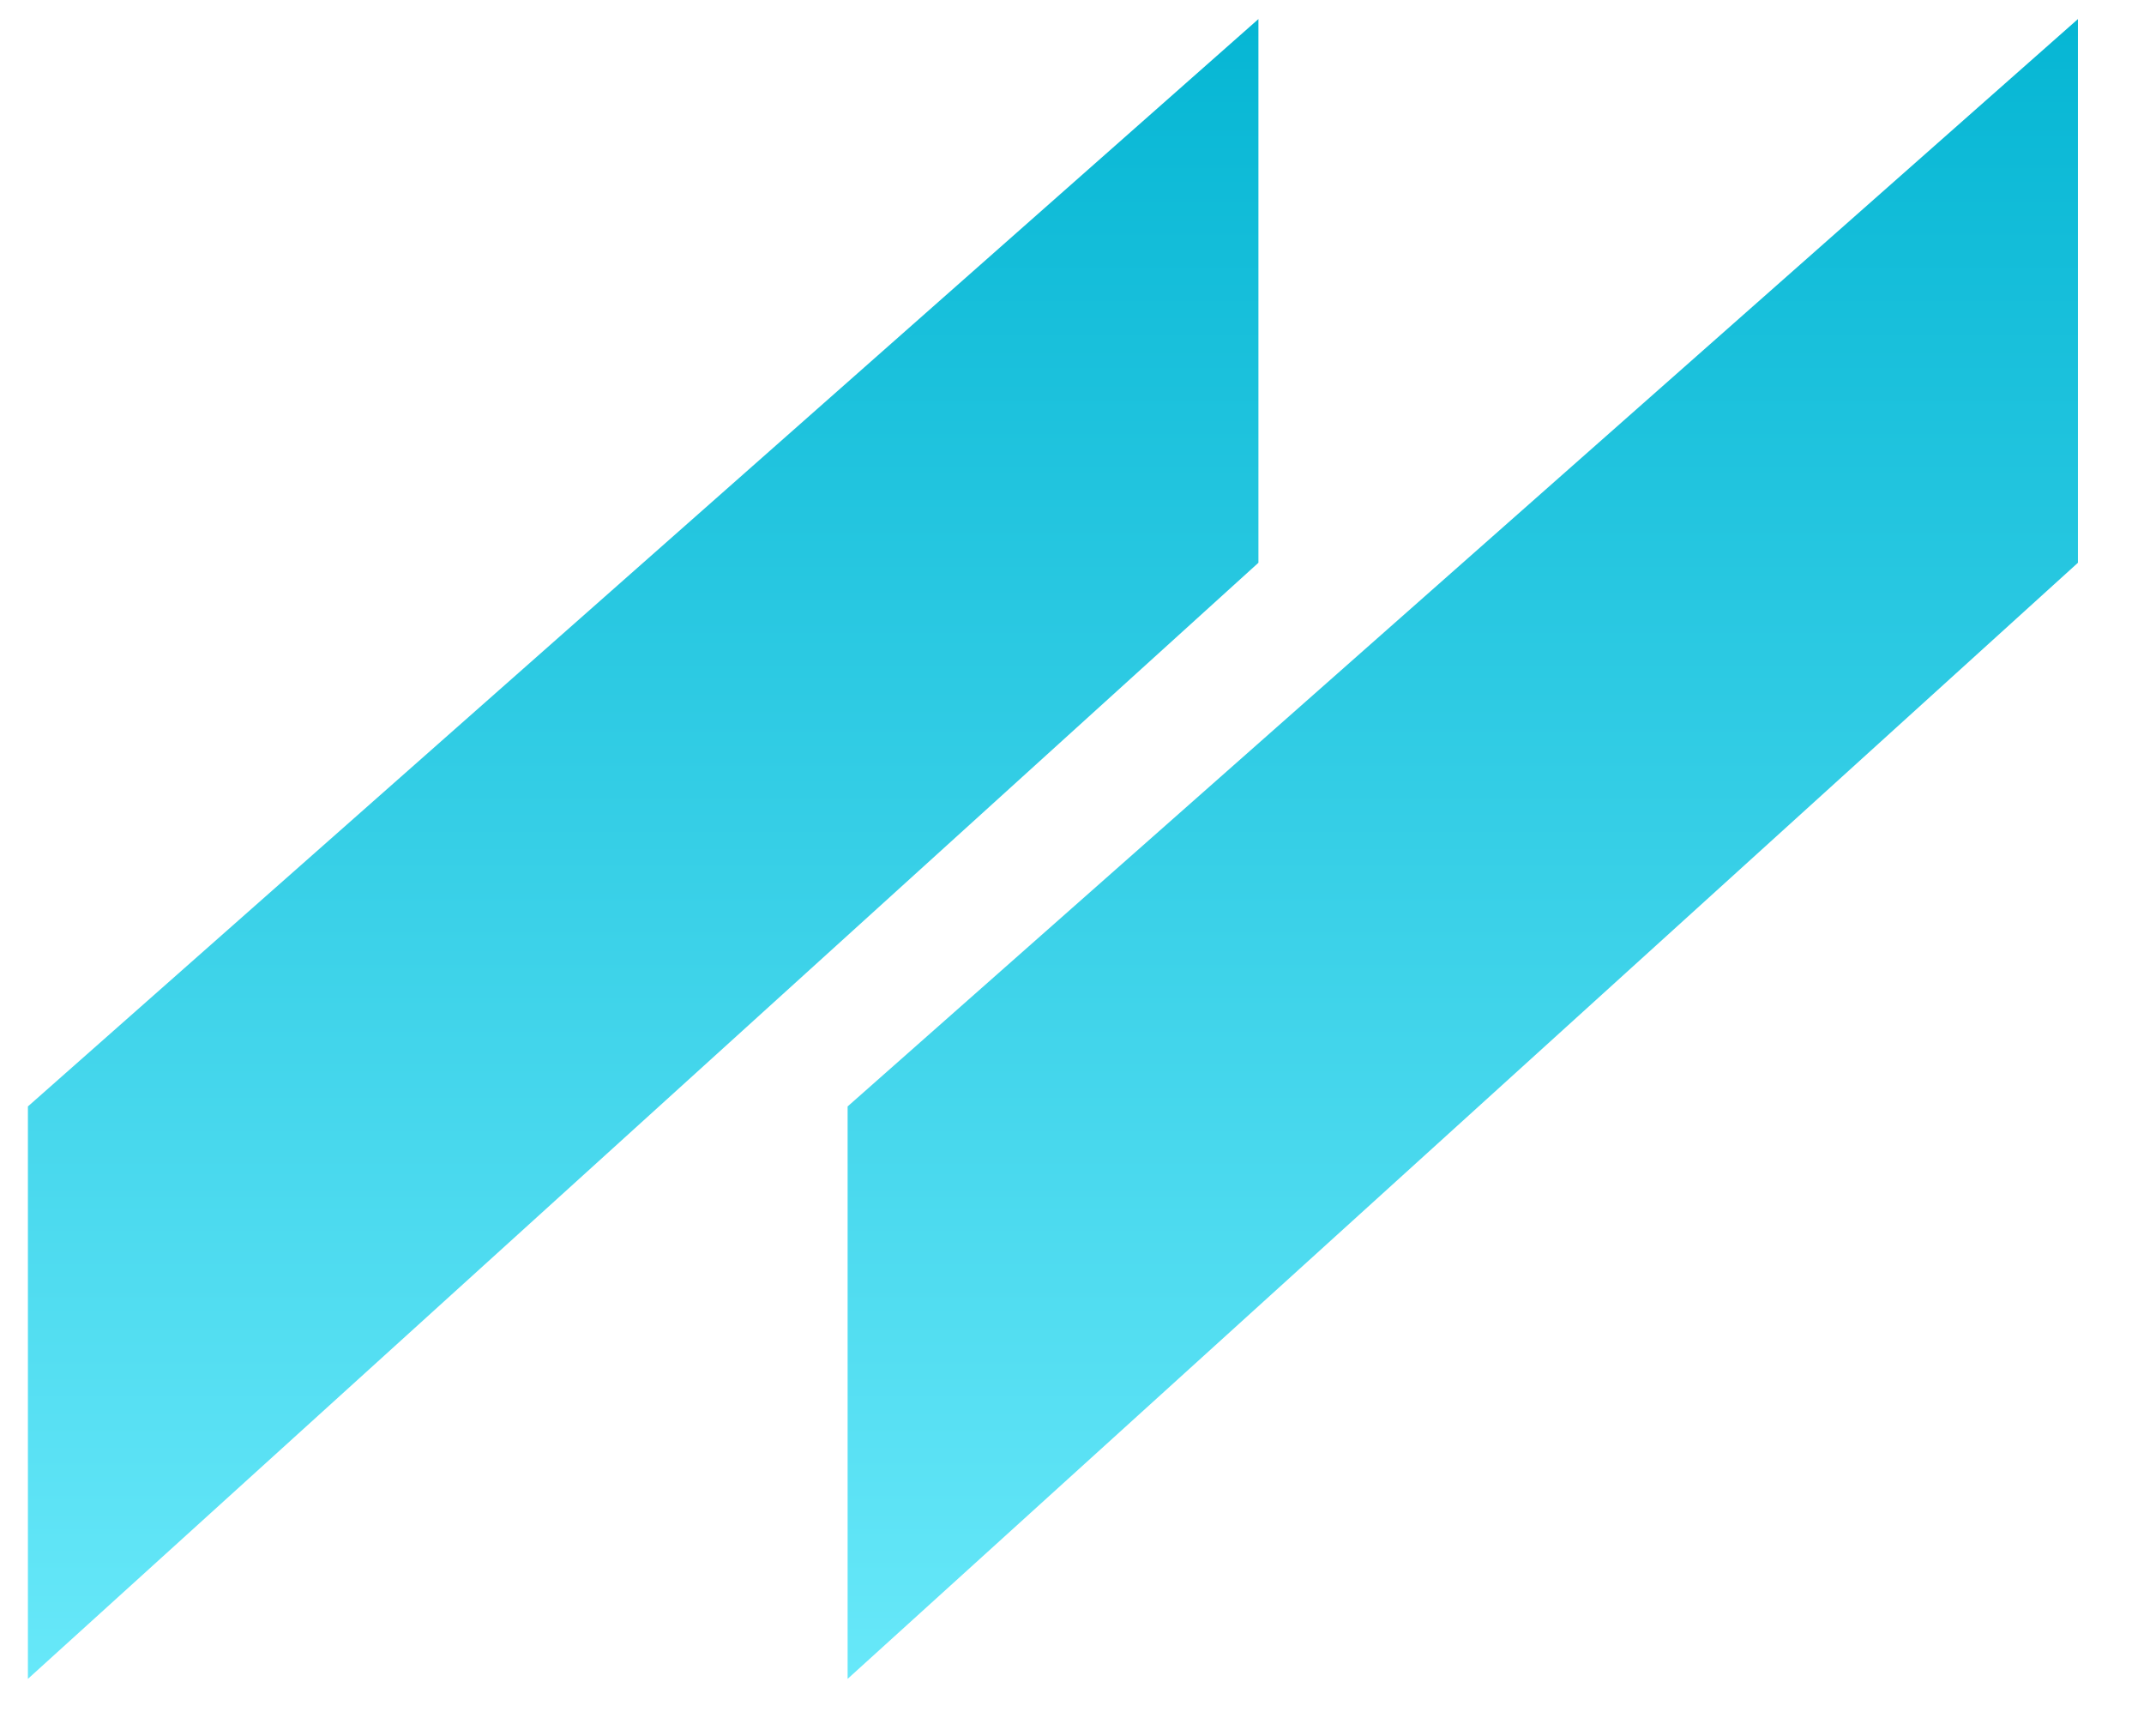
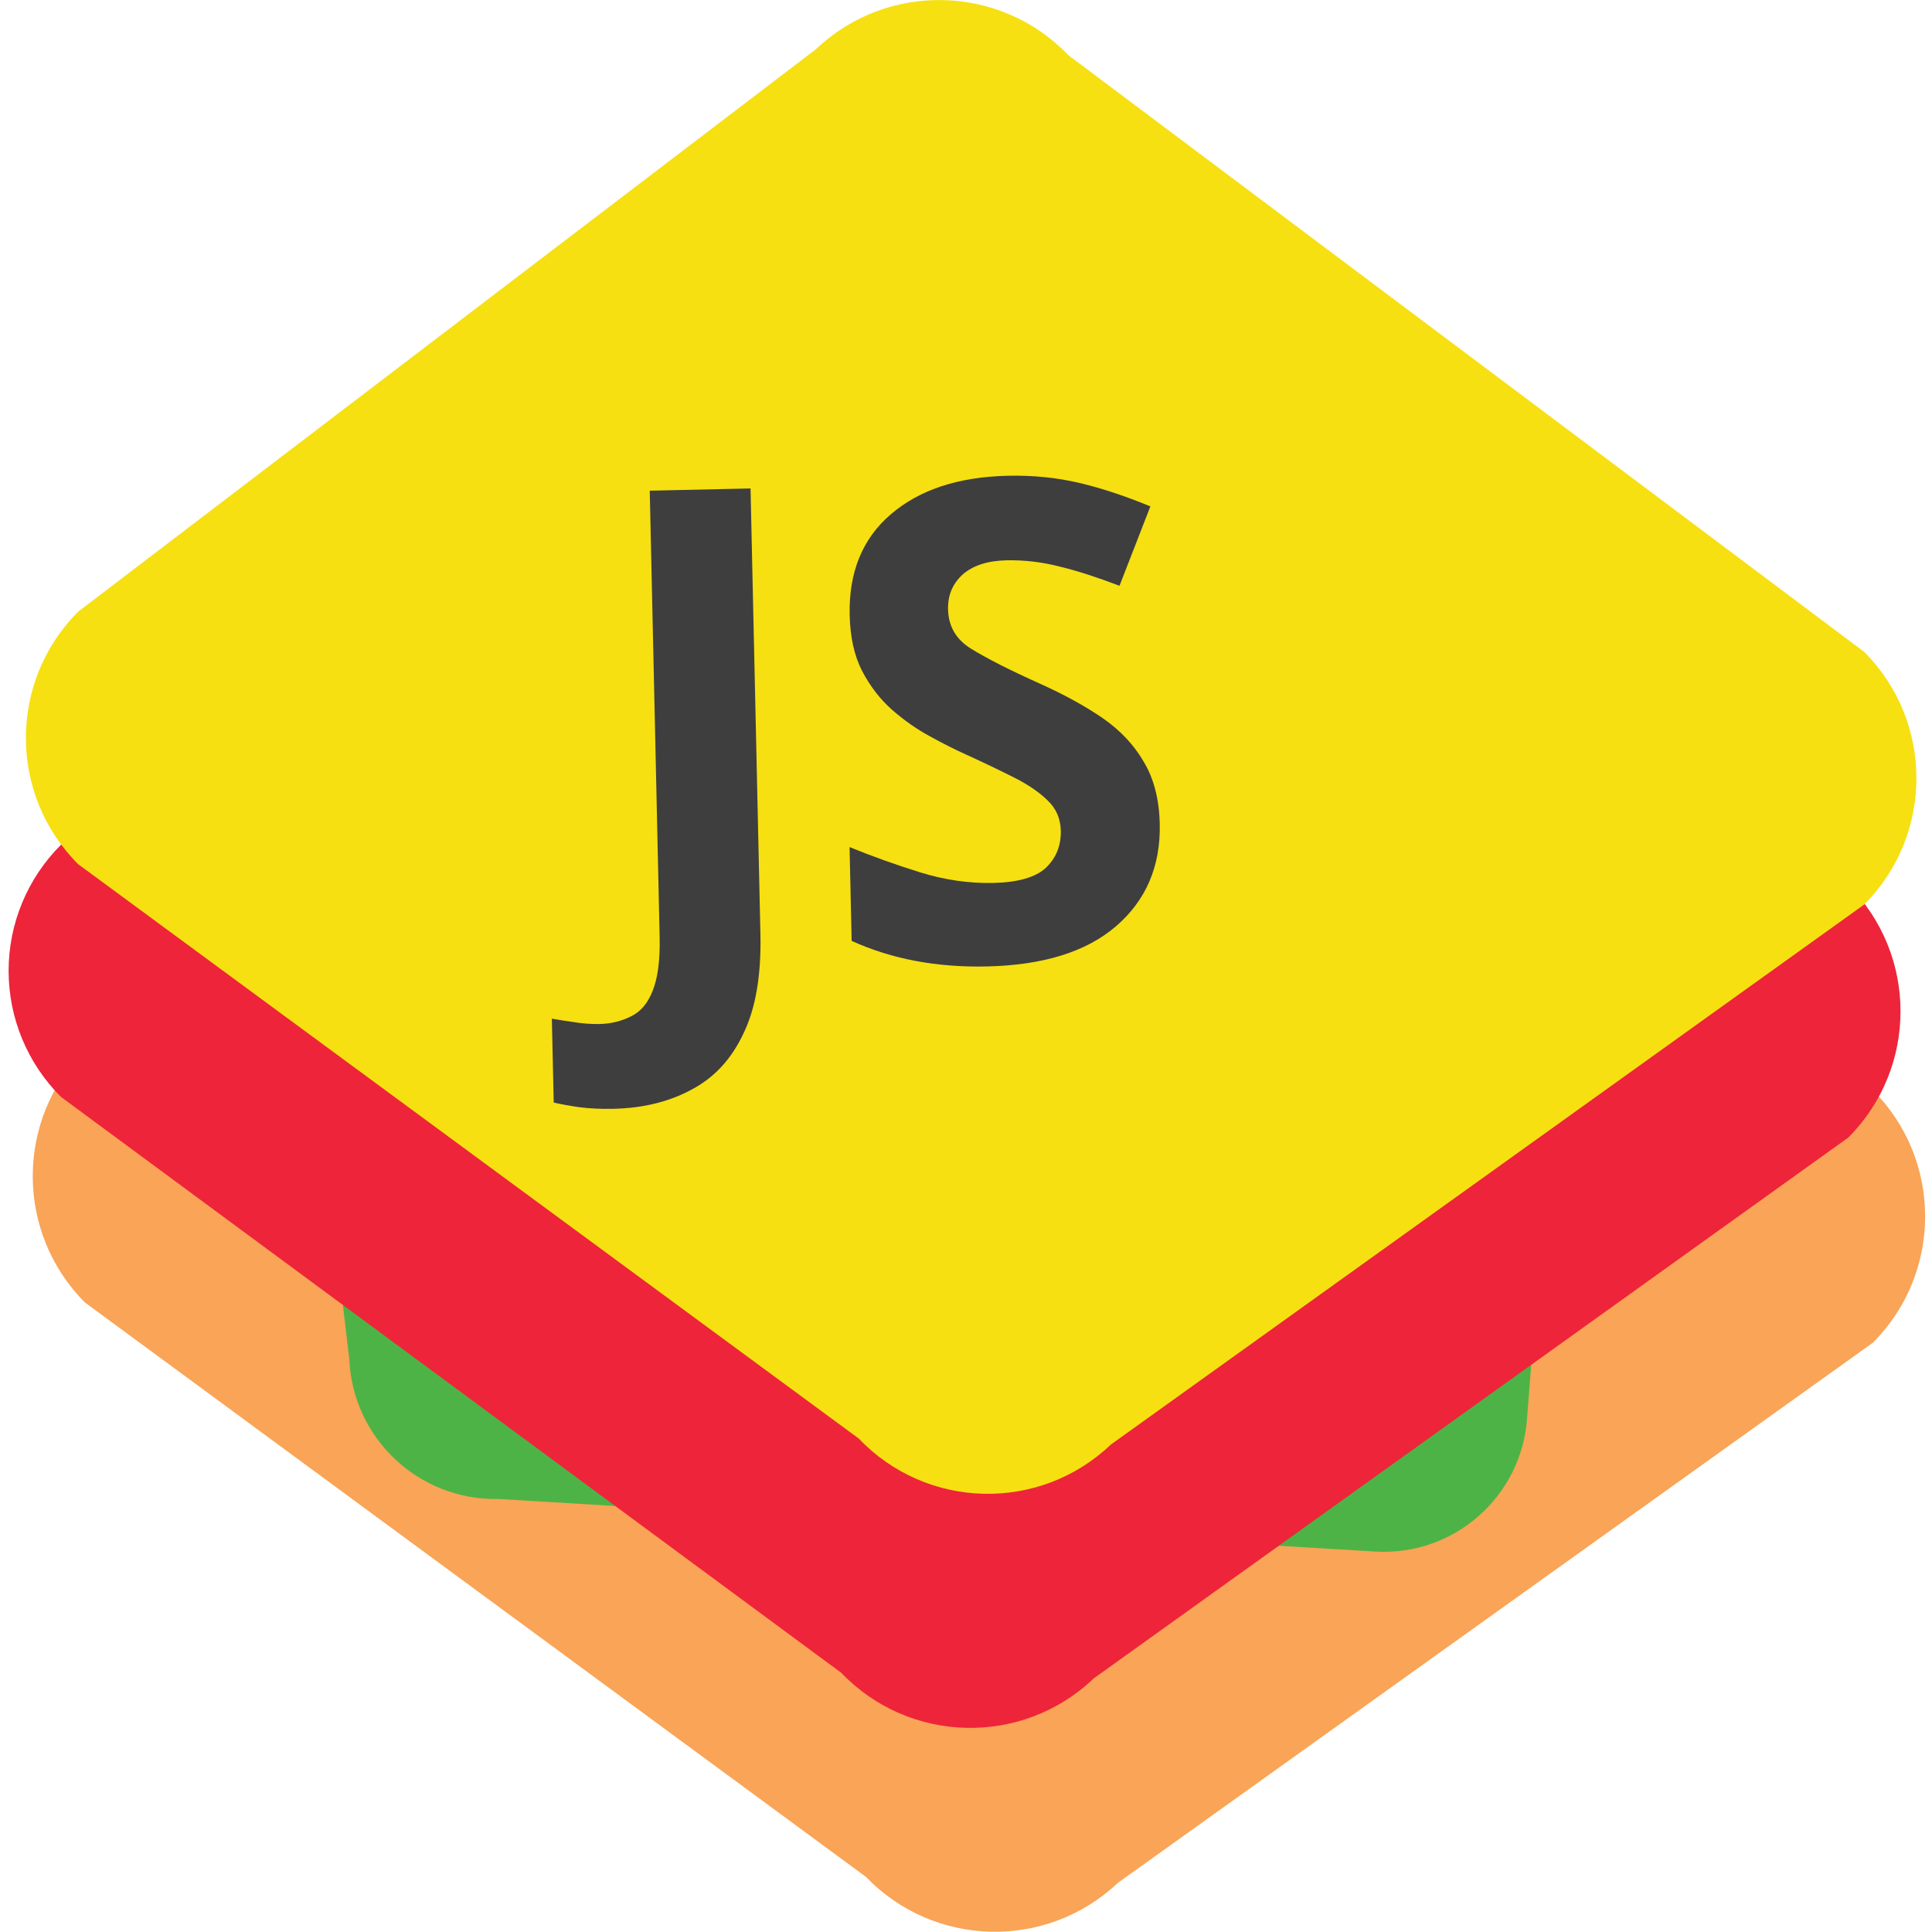
- <svg xmlns="http://www.w3.org/2000/svg" xmlns:xlink="http://www.w3.org/1999/xlink" version="1.1" preserveAspectRatio="xMidYMid meet" viewBox="344.564 330.278 111.737 91.218" width="53.87" height="43.61">
+ <svg xmlns="http://www.w3.org/2000/svg" width="50" height="50" viewBox="0 0 51.37 51.8">
  <defs>
-     <path d="M453.3 331.28L453.3 359.85L388.64 418.5L388.64 388.42L453.3 331.28Z" id="aFZf6T5ED" />
-     <linearGradient id="gradientb2ThqnP5Op" gradientUnits="userSpaceOnUse" x1="420.97" y1="331.28" x2="420.97" y2="418.5">
-       <stop style="stop-color: #06b6d4;stop-opacity: 1" offset="0%" />
-       <stop style="stop-color: #67e8f9;stop-opacity: 1" offset="100%" />
-     </linearGradient>
-     <path d="M410.23 331.28L410.23 359.85L345.56 418.5L345.56 388.42L410.23 331.28Z" id="a9fehgwfM" />
-     <linearGradient id="gradientk1wNV9Ostb" gradientUnits="userSpaceOnUse" x1="377.89" y1="331.28" x2="377.89" y2="418.5">
-       <stop style="stop-color: #06b6d4;stop-opacity: 1" offset="0%" />
-       <stop style="stop-color: #67e8f9;stop-opacity: 1" offset="100%" />
-     </linearGradient>
+     <style>.cls-1{fill:#f9a456;}.cls-2{fill:#4eb346;}.cls-3{fill:#ee243a;}.cls-4{fill:#f6e011;}.cls-5{font-size:17.9px;fill:#3e3e3f;font-family:NeutraText-Bold, Neutra Text;font-weight:700;}</style>
  </defs>
-   <g>
-     <g>
-       <use xlink:href="#aFZf6T5ED" opacity="1" fill="url(#gradientb2ThqnP5Op)" />
-     </g>
-     <g>
-       <use xlink:href="#a9fehgwfM" opacity="1" fill="url(#gradientk1wNV9Ostb)" />
+   <g id="Layer_2" data-name="Layer 2">
+     <g id="Layer_2-2" data-name="Layer 2">
+       <path class="cls-1" d="M28.61,13.23,50,29.23A4.79,4.79,0,0,1,50,36L29.76,50.48A4.8,4.8,0,0,1,23,50.32L2.06,34.92a4.8,4.8,0,0,1,0-6.77L21.84,13.07A4.8,4.8,0,0,1,28.61,13.23Z" />
+       <path class="cls-2" d="M10.63,11l27.88,1.4a3.85,3.85,0,0,1,3.92,3.77L40.73,38a3.85,3.85,0,0,1-4.06,3.6L13.15,40.19a3.92,3.92,0,0,1-4-3.75L6.56,14.57A3.84,3.84,0,0,1,10.63,11Z" />
+       <path class="cls-3" d="M28,7.73l21.34,16a4.79,4.79,0,0,1,0,6.77L29.11,45a4.79,4.79,0,0,1-6.77-.15L1.42,29.41a4.77,4.77,0,0,1,0-6.76L21.2,7.57A4.77,4.77,0,0,1,28,7.73Z" />
+       <path class="cls-4" d="M28.43,1.48l21.34,16a4.8,4.8,0,0,1,0,6.77L29.57,38.73a4.78,4.78,0,0,1-6.76-.16L1.88,23.17a4.79,4.79,0,0,1,0-6.77L21.66,1.32A4.8,4.8,0,0,1,28.43,1.48Z" />
+       <text class="cls-5" transform="translate(15.88 25.97) rotate(-1.27)">JS</text>
    </g>
  </g>
</svg>
